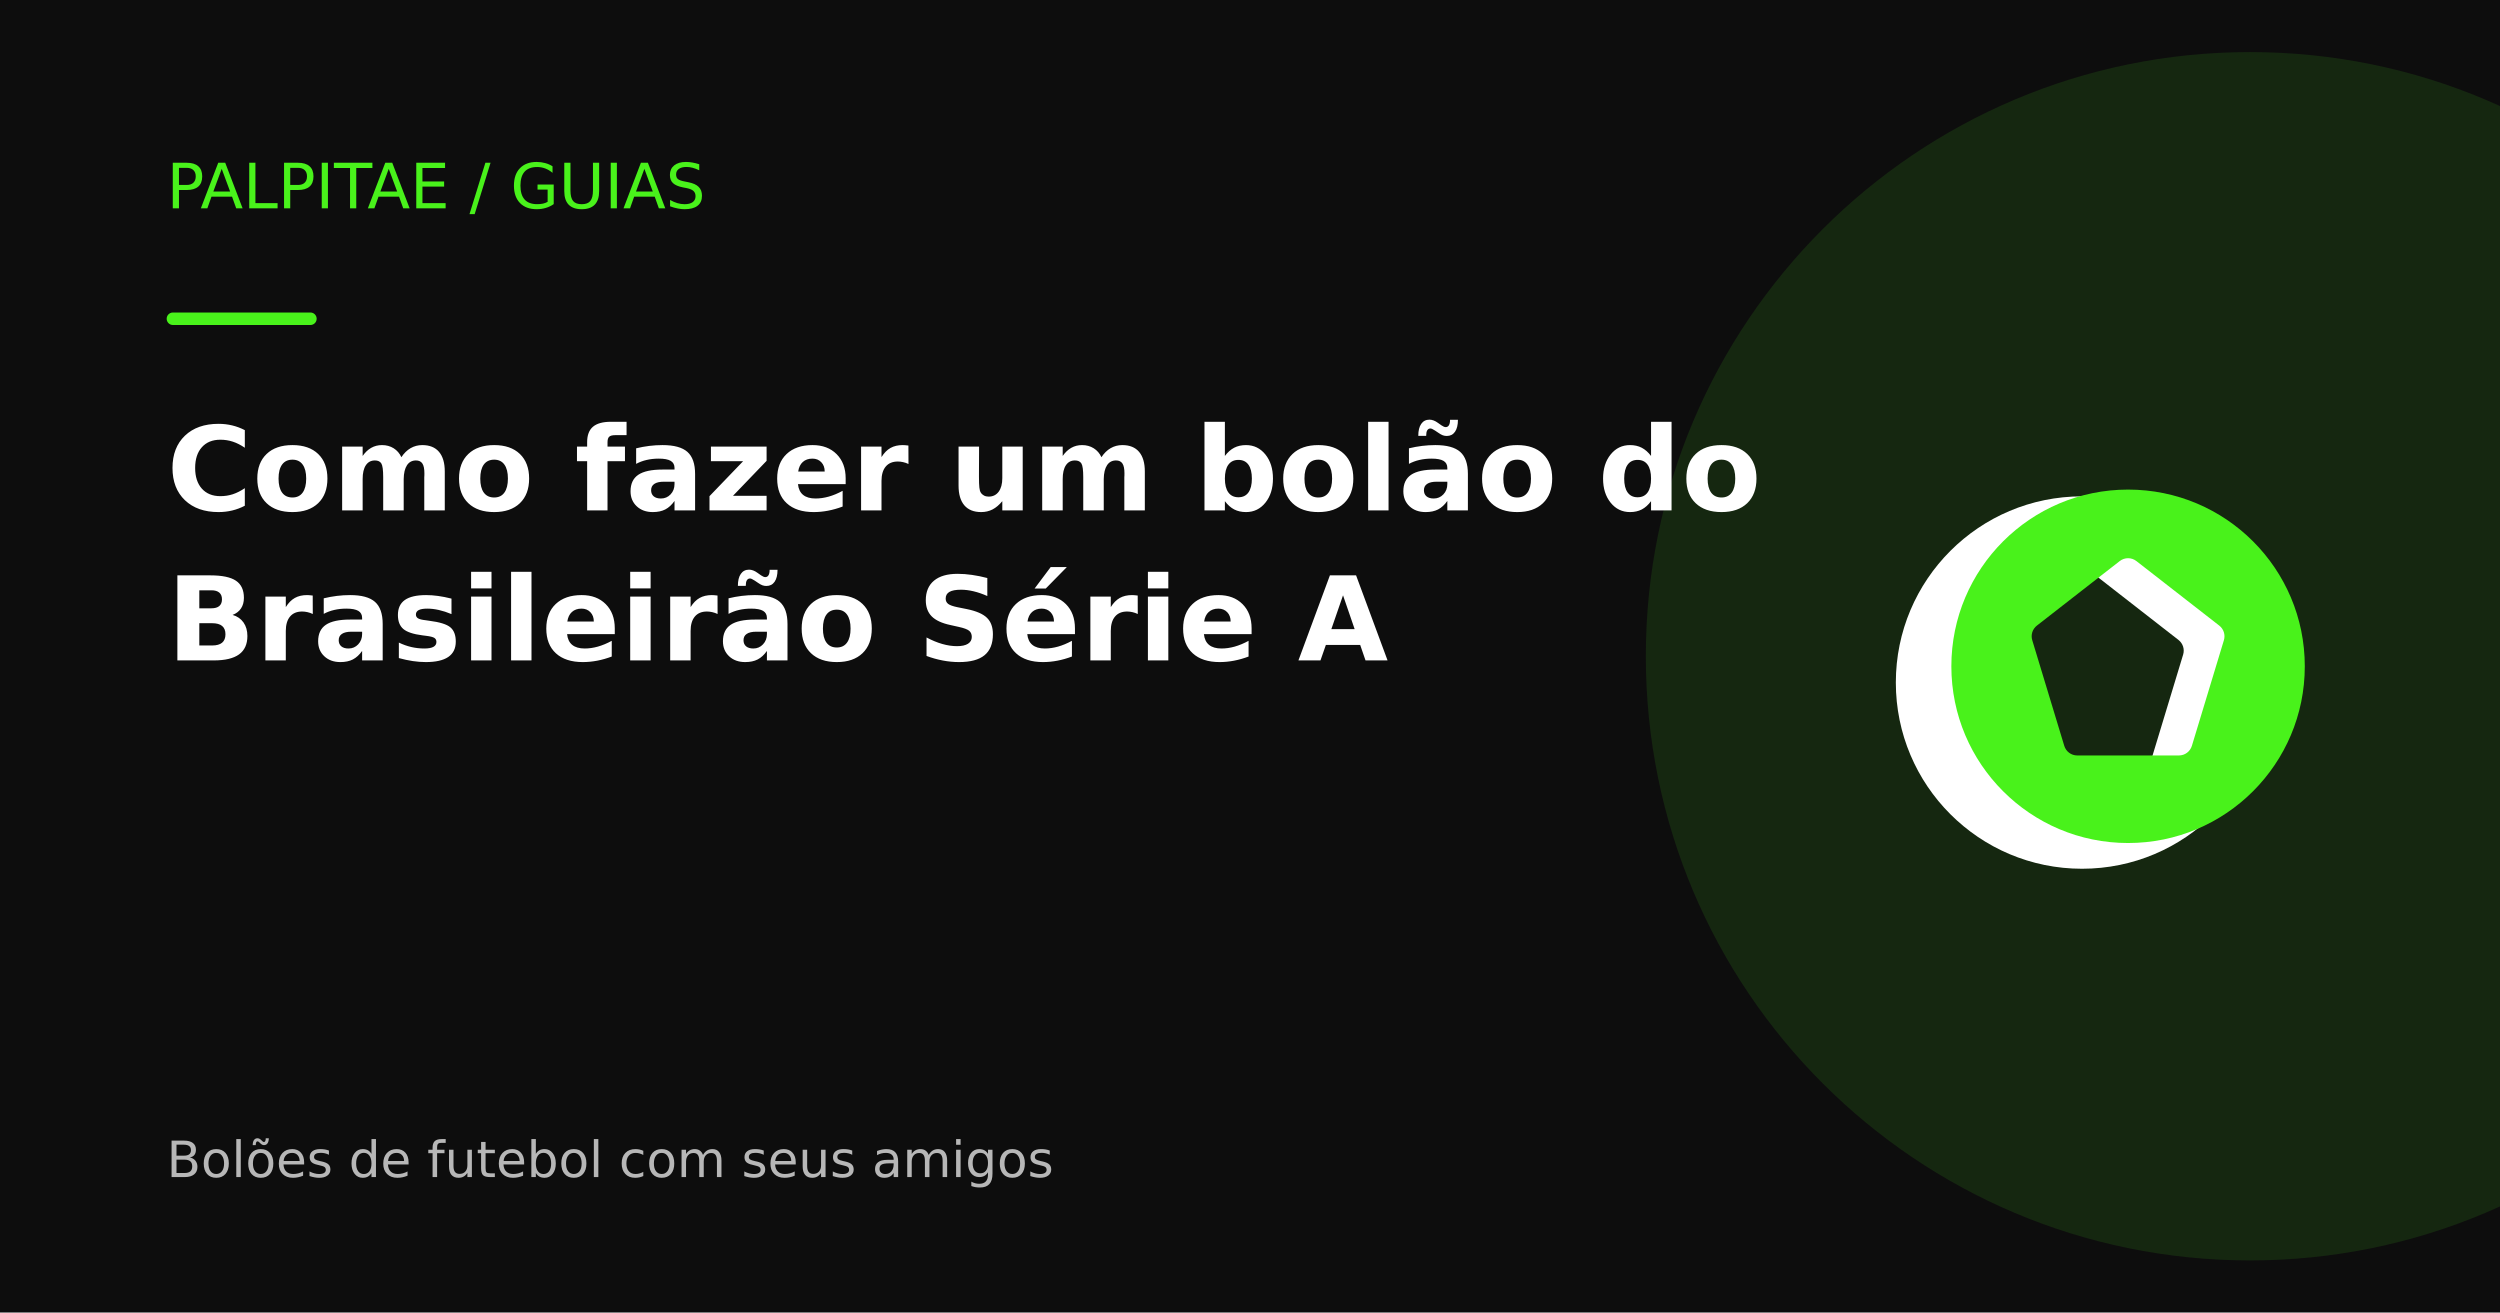
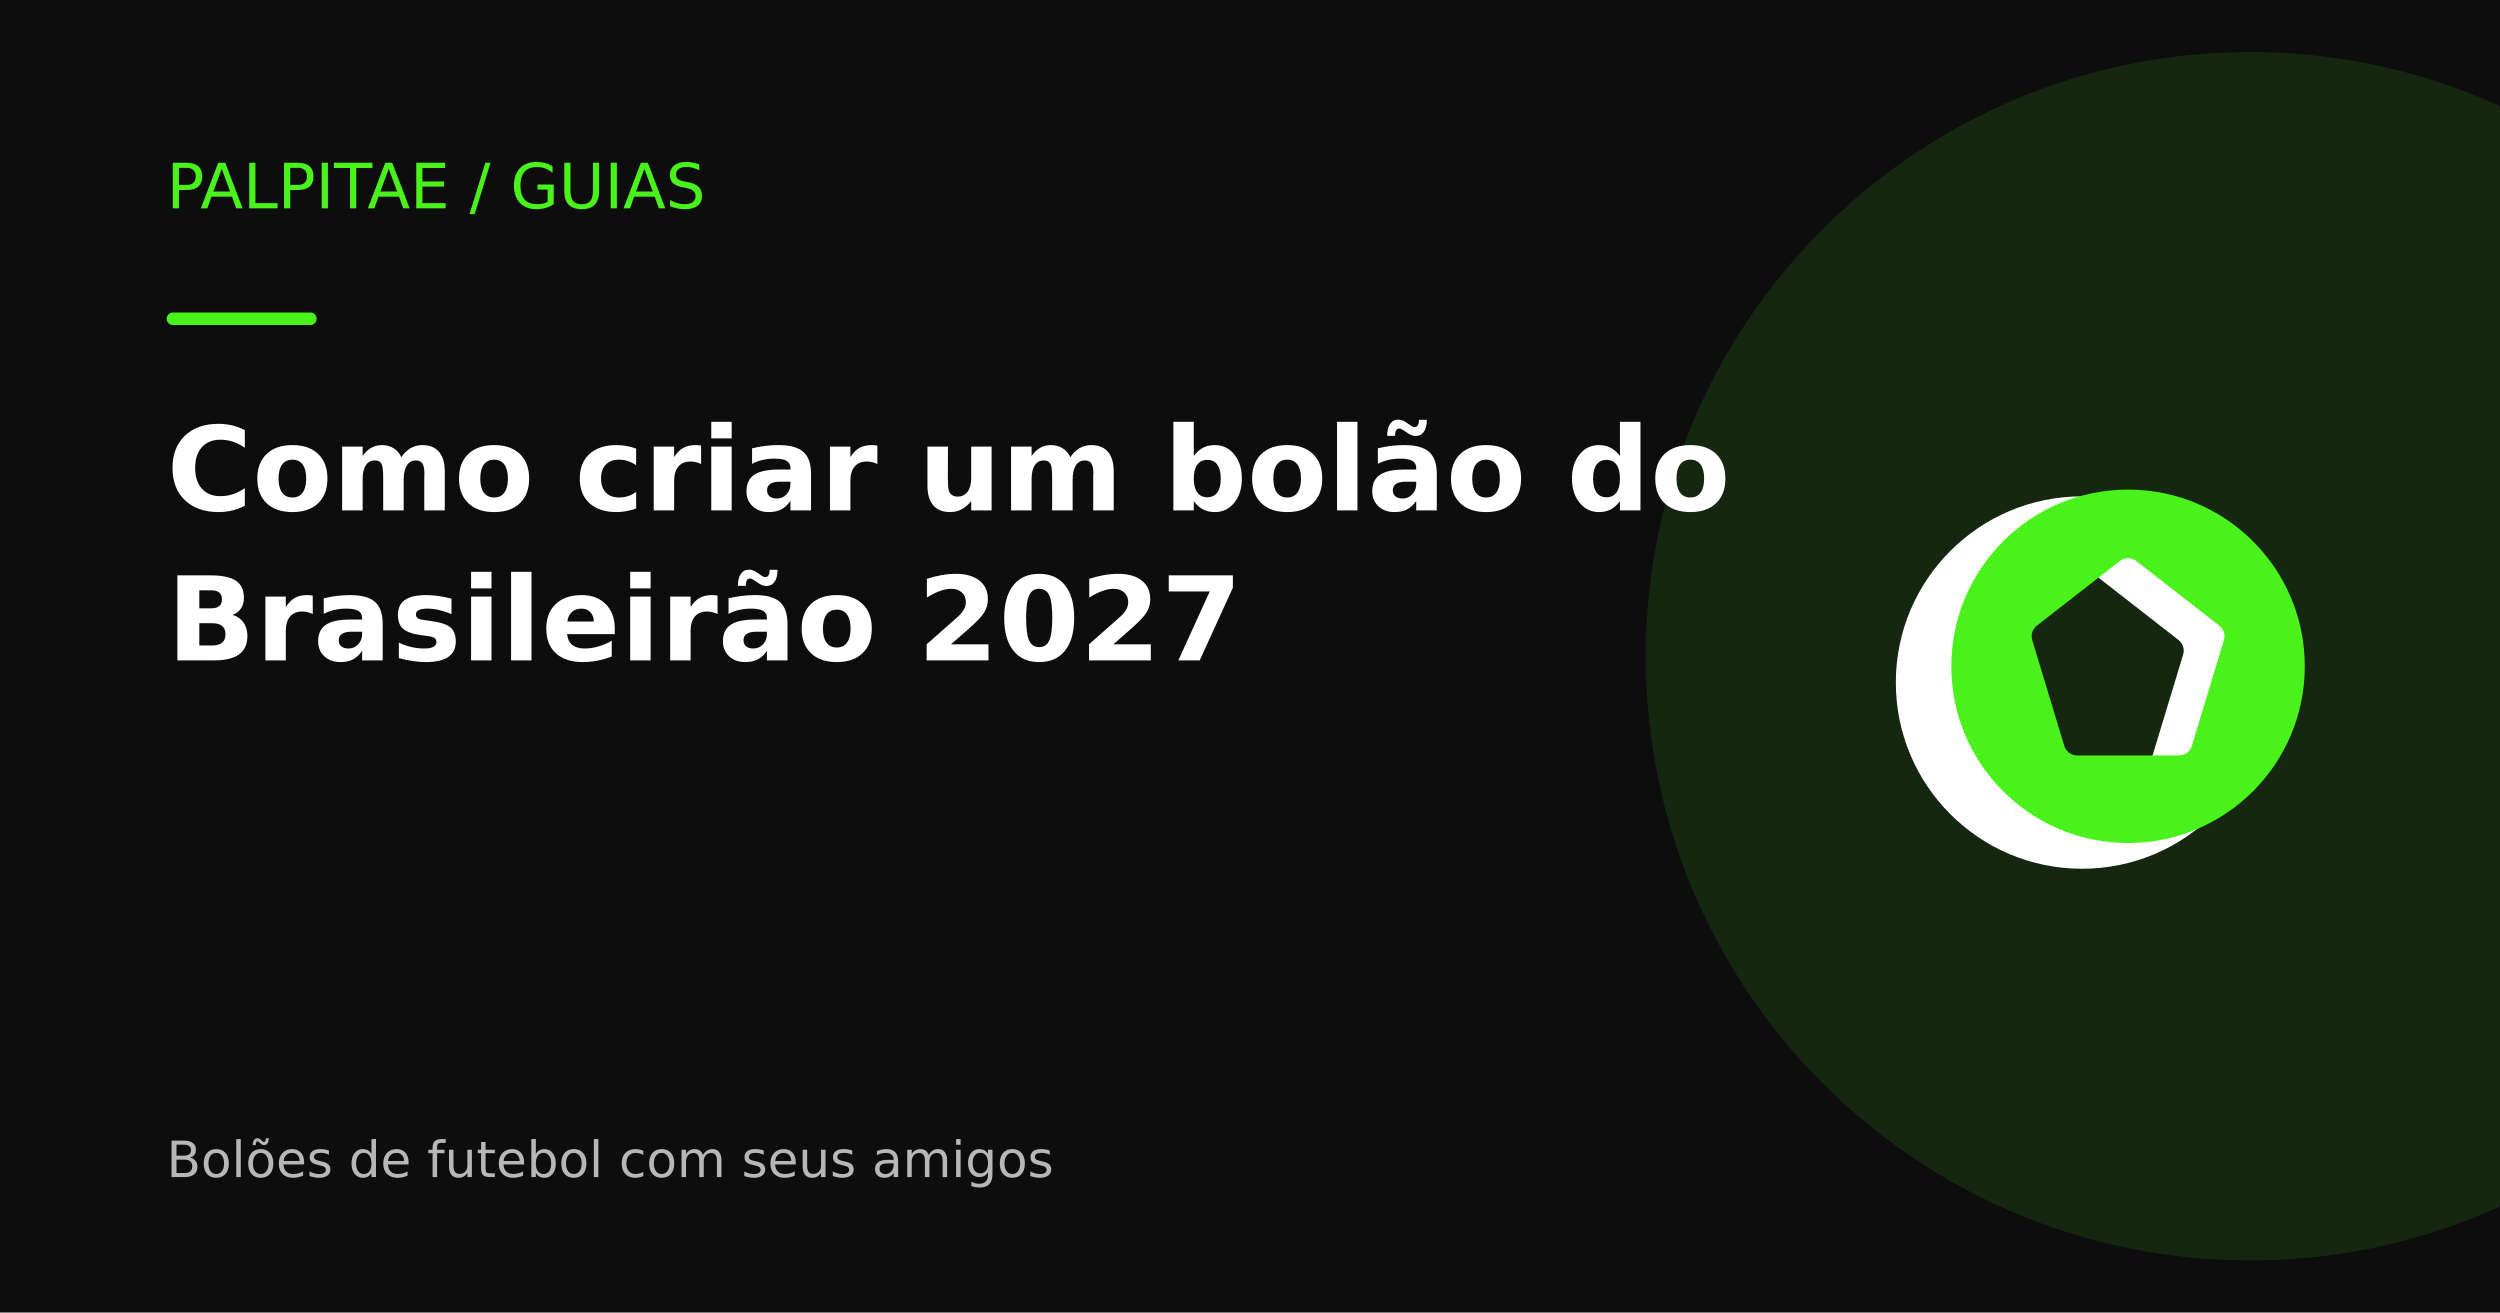
<svg xmlns="http://www.w3.org/2000/svg" width="1200" height="630" viewBox="0 0 1200 630">
  <rect width="1200" height="630" fill="#0d0d0d" />
  <circle cx="1080" cy="315" r="290" fill="#152710" />
  <g transform="translate(910 235) scale(.65)">
    <path d="M137.5 5C213.439 5 275 66.561 275 142.5C275 218.439 213.439 280 137.5 280C61.561 280 0 218.439 0 142.5C0 66.561 61.561 5 137.5 5ZM143.644 60.359C140.031 57.546 134.968 57.546 131.355 60.359L66.259 111.056C62.995 113.598 61.633 117.887 62.833 121.846L87.97 204.771C89.248 208.988 93.135 211.871 97.54 211.871H177.459C181.864 211.871 185.751 208.988 187.029 204.771L212.166 121.846C213.366 117.887 212.004 113.598 208.74 111.056L143.644 60.359Z" fill="white" />
    <path d="M171.5 0C243.573 0 302 58.427 302 130.5C302 202.573 243.573 261 171.5 261C99.427 261 41 202.573 41 130.5C41 58.427 99.427 0 171.5 0ZM177.645 52.785C174.032 49.971 168.968 49.971 165.355 52.785L104.162 100.441C100.898 102.983 99.536 107.273 100.736 111.232L124.383 189.24C125.661 193.456 129.547 196.34 133.952 196.34H209.048C213.453 196.34 217.339 193.456 218.617 189.24L242.264 111.232C243.464 107.273 242.102 102.983 238.838 100.441L177.645 52.785Z" fill="#49F21B" />
  </g>
  <rect x="80" y="150" width="72" height="6" rx="3" fill="#49F21B" />
  <text x="80" y="100" font-family="DejaVu Sans" font-size="30" fill="#49F21B">PALPITAE / GUIAS</text>
-   <text x="80" y="245" font-family="DejaVu Sans" font-weight="bold" font-size="56" fill="white">Como fazer um bolão do</text>
-   <text x="80" y="317" font-family="DejaVu Sans" font-weight="bold" font-size="56" fill="white">Brasileirão Série A</text>
+   <text x="80" y="245" font-family="DejaVu Sans" font-weight="bold" font-size="56" fill="white">Como criar um bolão do</text>
+   <text x="80" y="317" font-family="DejaVu Sans" font-weight="bold" font-size="56" fill="white">Brasileirão 2027</text>
  <text x="80" y="565" font-family="DejaVu Sans" font-size="24" fill="#b7b7b7">Bolões de futebol com seus amigos</text>
</svg>
